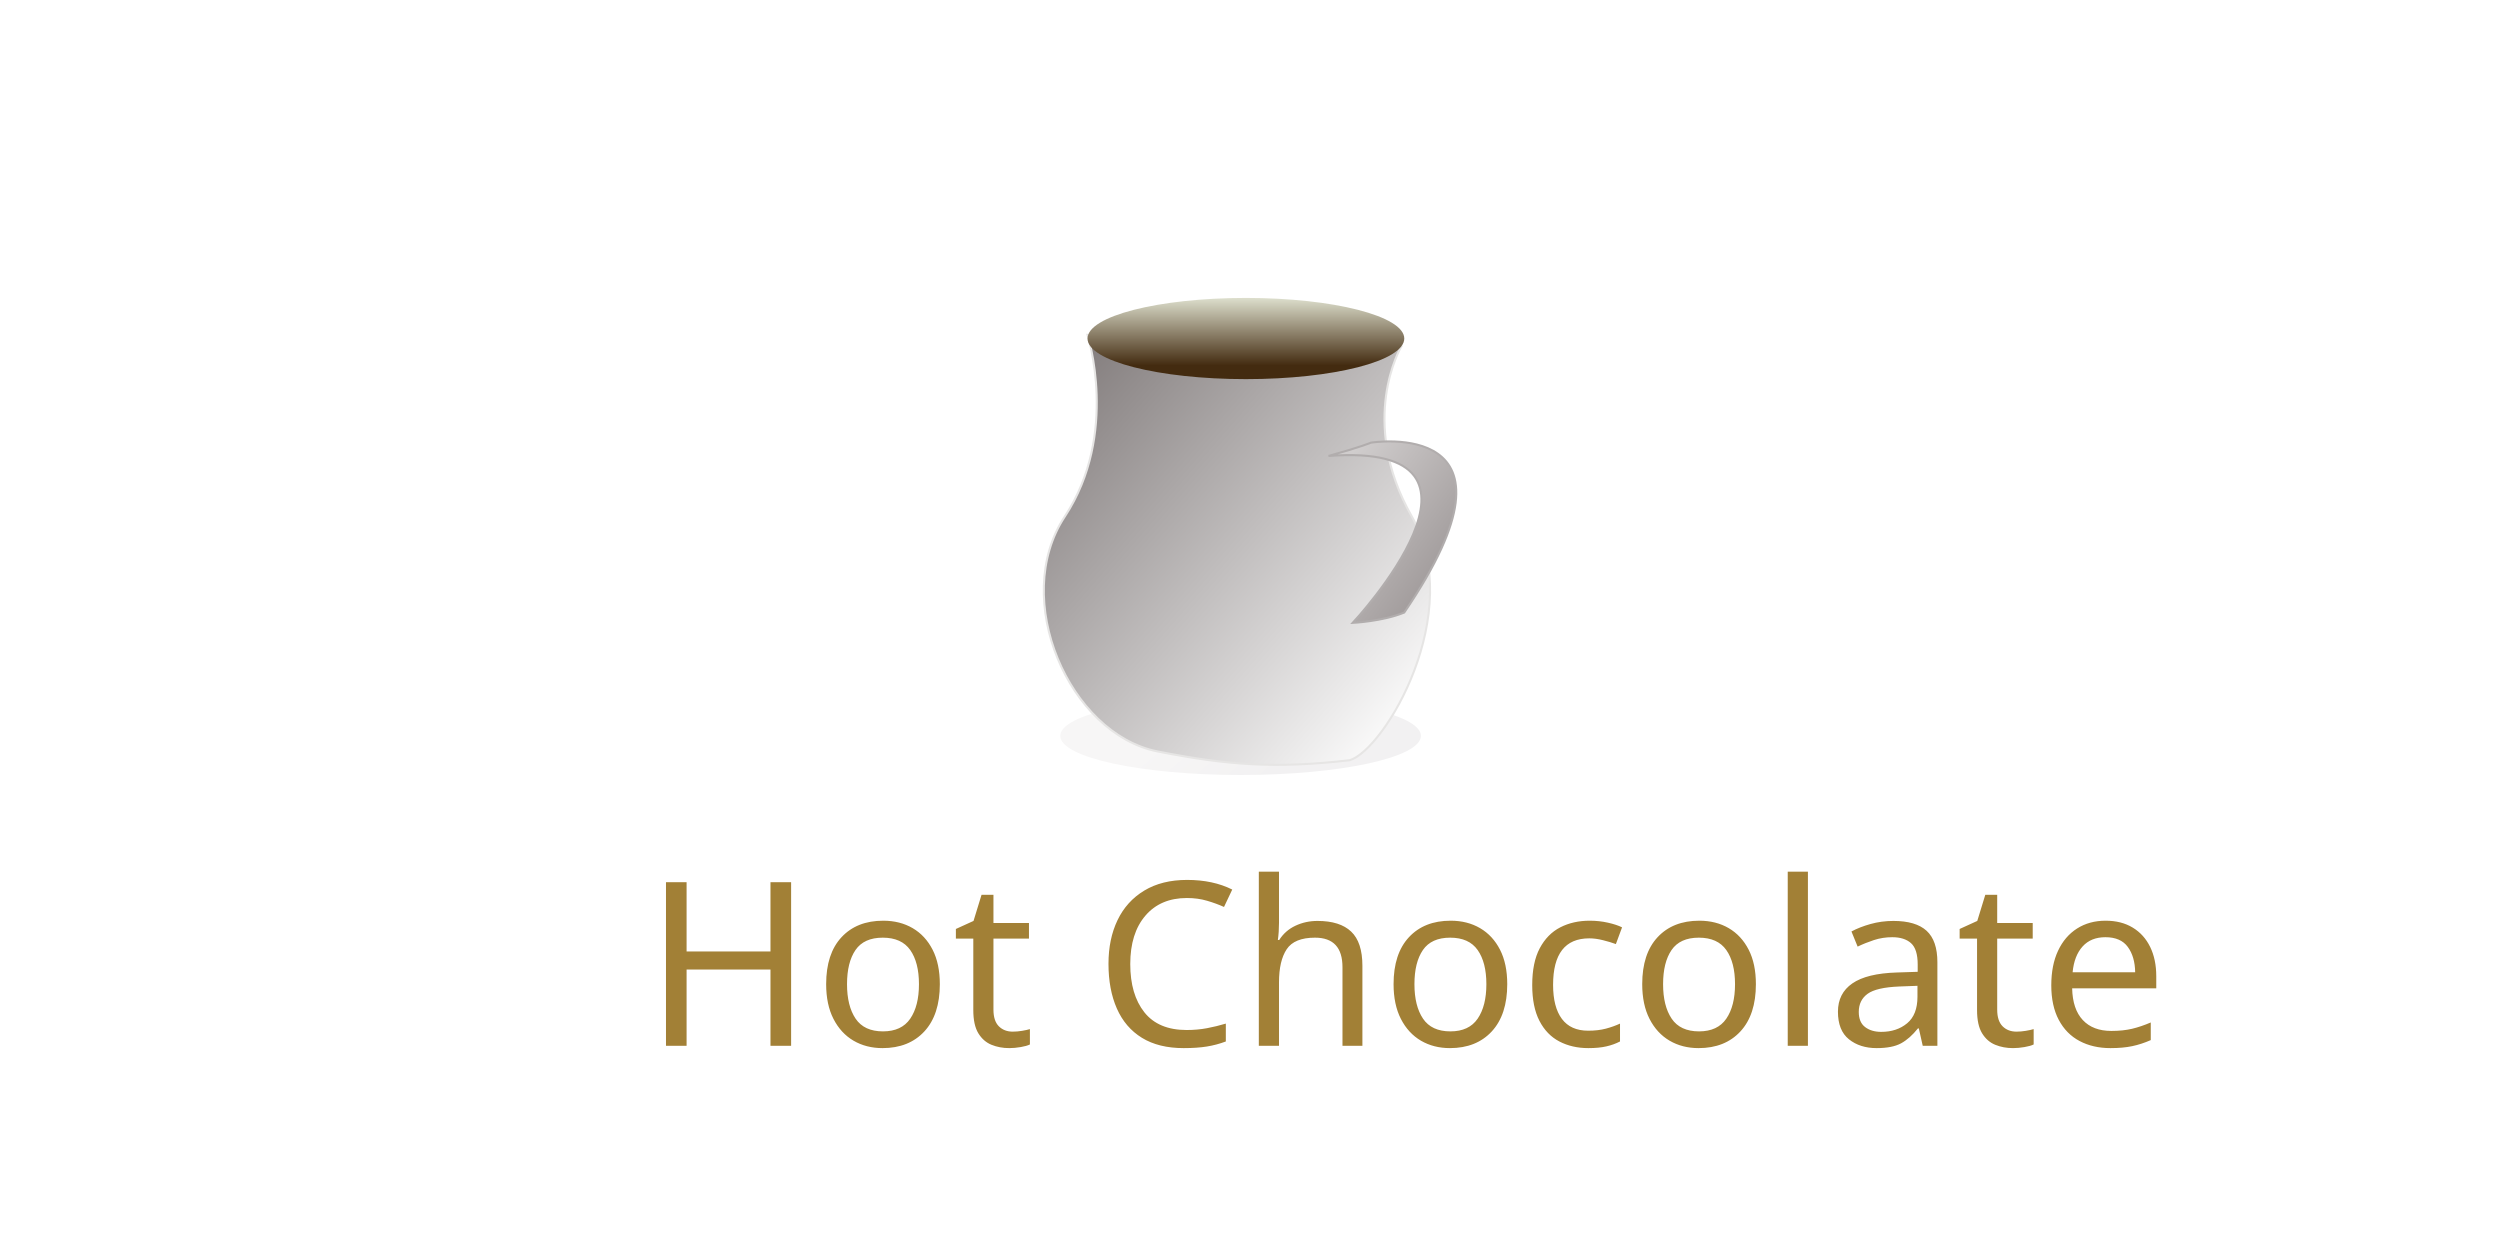
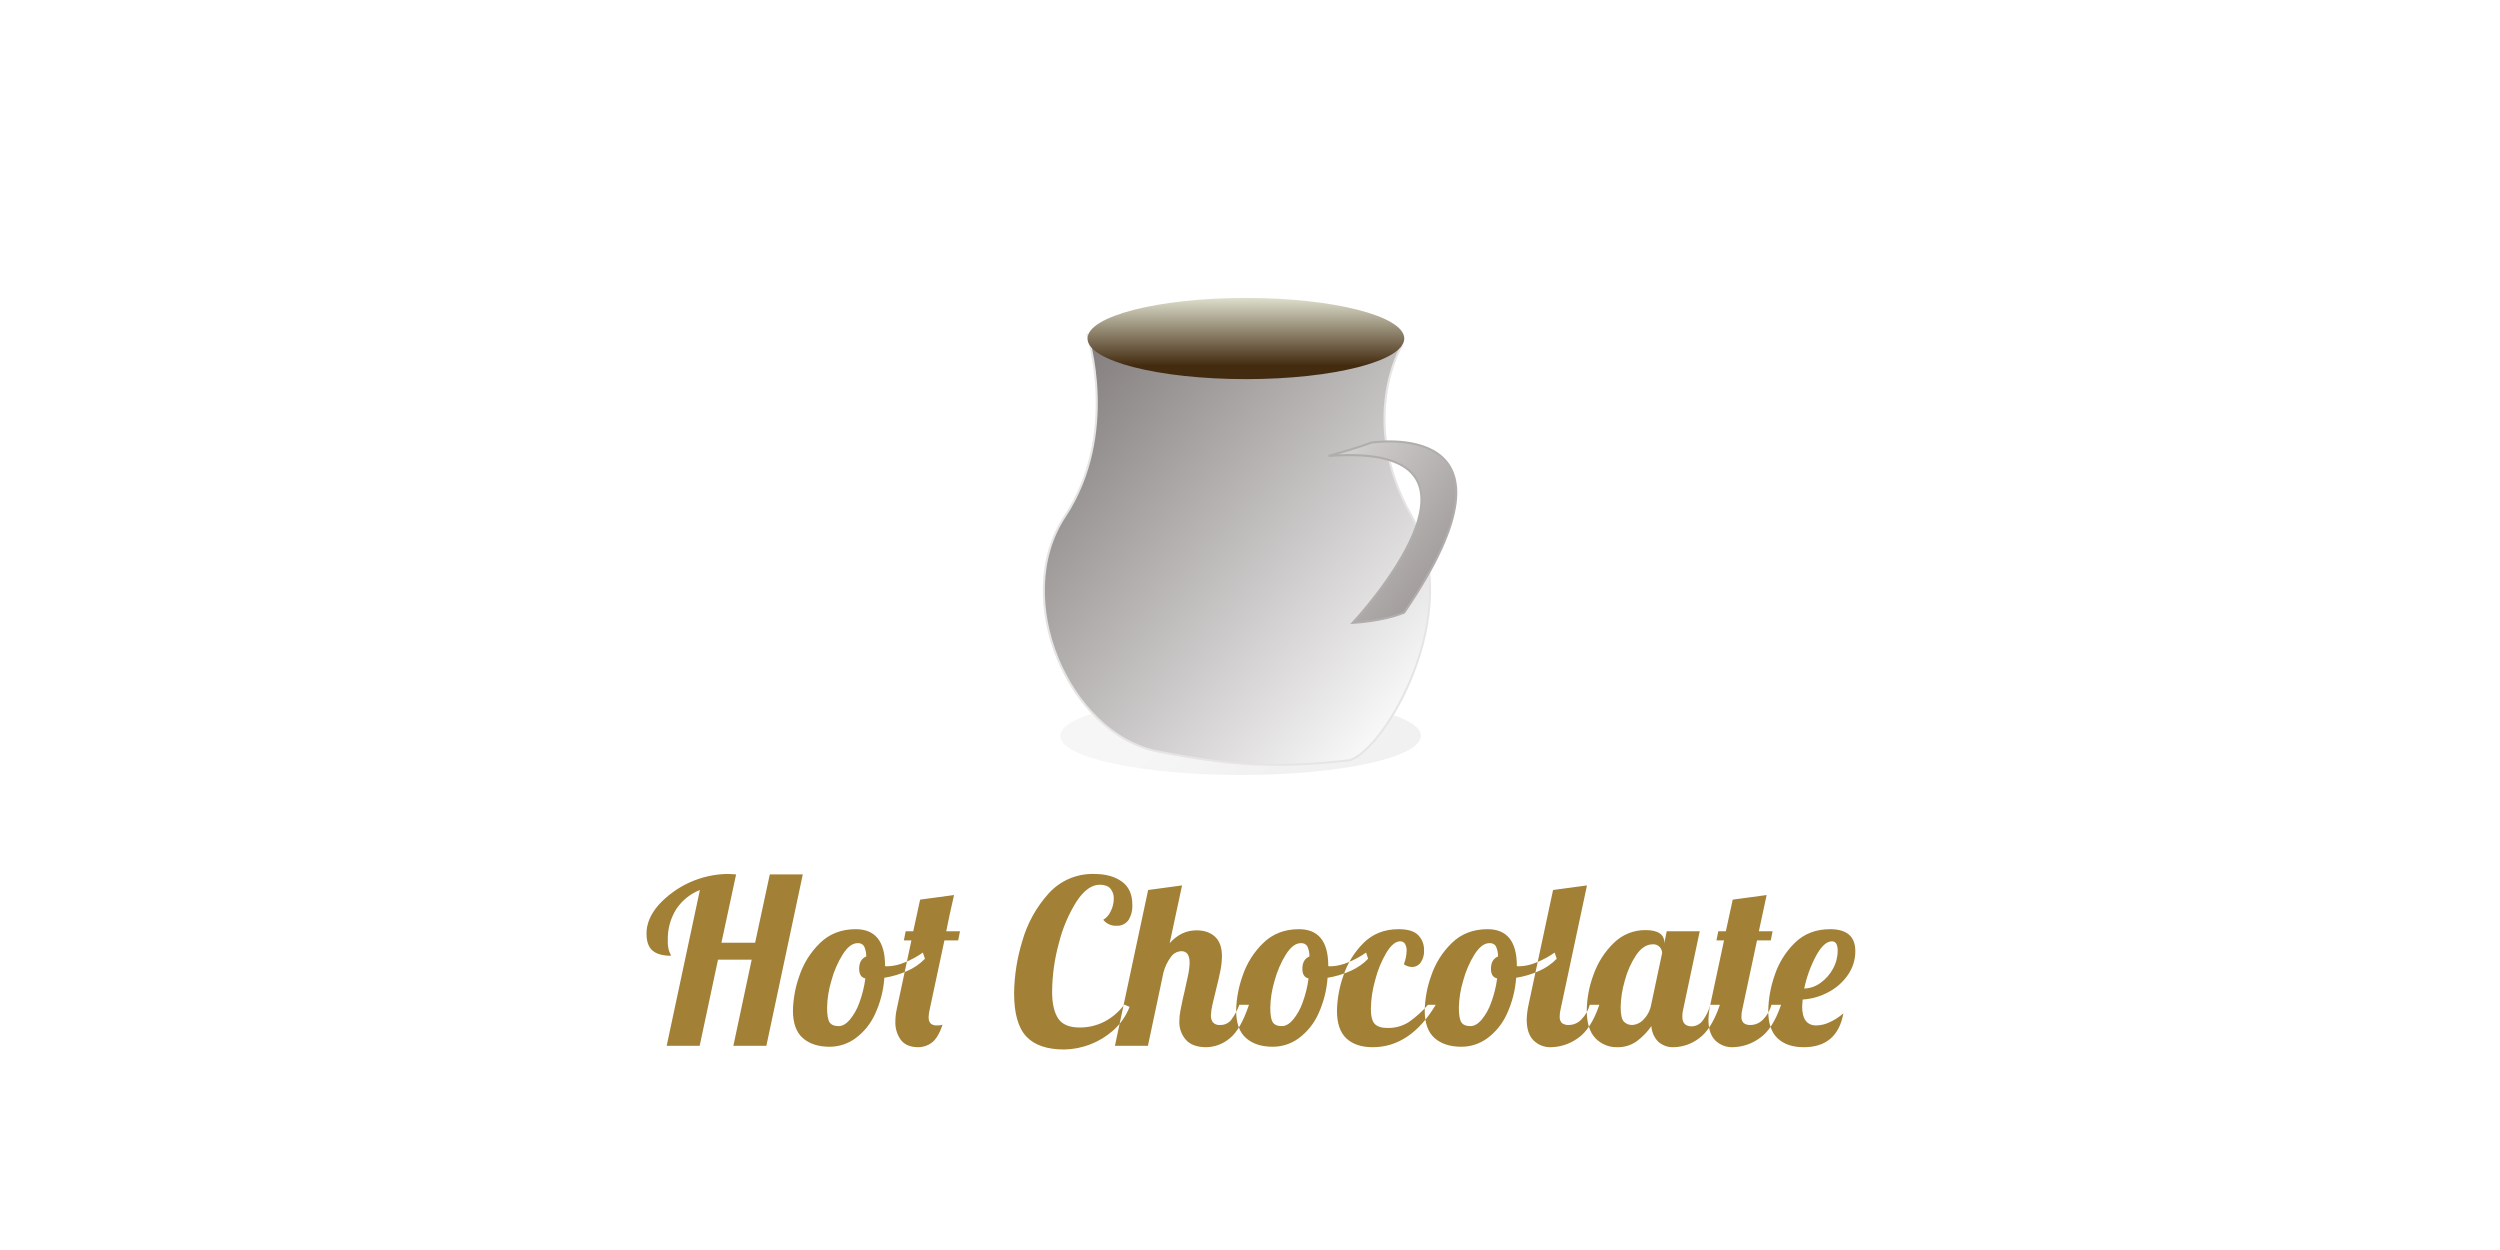
- <svg xmlns="http://www.w3.org/2000/svg" id="Dark" width="1200" height="600" viewBox="0 0 1200 600">
+ <svg xmlns="http://www.w3.org/2000/svg" id="Light" width="1200" height="600" viewBox="0 0 1200 600">
  <defs>
    <style>
-       .cls-1, .cls-4 {
+       .cls-1 {
+         fill: #fff;
+       }
+ 
+       .cls-2 {
        fill: #a28036;
      }

-       .cls-2, .cls-4 {
-         font-size: 110px;
-         font-family: Lobster;
-       }
- 
-       .cls-2, .cls-3 {
-         fill: #fff;
-       }
- 
-       .cls-5, .cls-6, .cls-7, .cls-8 {
+       .cls-2, .cls-3, .cls-4, .cls-5, .cls-6 {
        fill-rule: evenodd;
      }

-       .cls-5 {
+       .cls-3 {
        fill: url(#linear-gradient);
      }

-       .cls-6 {
+       .cls-4 {
        stroke: #e6e5e4;
        fill: url(#linear-gradient-2);
      }

-       .cls-6, .cls-8 {
+       .cls-4, .cls-6 {
        stroke-width: 1px;
      }

-       .cls-7 {
+       .cls-5 {
        fill: url(#linear-gradient-3);
      }

-       .cls-8 {
+       .cls-6 {
        stroke: #b1adad;
        fill: url(#linear-gradient-4);
      }
    </style>
    <linearGradient id="linear-gradient" x1="611.811" y1="372" x2="579.158" y2="334.438" gradientUnits="userSpaceOnUse">
      <stop offset="0" stop-color="#f2f1f2" />
      <stop offset="1" stop-color="#f7f6f6" />
    </linearGradient>
    <linearGradient id="linear-gradient-2" x1="501.031" y1="183.323" x2="686.469" y2="344.521" gradientUnits="userSpaceOnUse">
      <stop offset="0" stop-color="#827c7c" />
      <stop offset="1" stop-color="#fff" />
    </linearGradient>
    <linearGradient id="linear-gradient-3" x1="598.032" y1="181.969" x2="598.032" y2="143" gradientUnits="userSpaceOnUse">
      <stop offset="0" stop-color="#432b10" />
      <stop offset="0.166" stop-color="#432b10" />
      <stop offset="1" stop-color="#dddfcd" />
    </linearGradient>
    <linearGradient id="linear-gradient-4" x1="637.656" y1="233.137" x2="699" y2="277.707" gradientUnits="userSpaceOnUse">
      <stop offset="0" stop-color="#d0cdcd" />
      <stop offset="1" stop-color="#9c9696" />
    </linearGradient>
  </defs>
  <rect id="Background" class="cls-1" width="1200" height="600" />
-   <text id="Hot_Chocolate" data-name="Hot Chocolate" class="cls-2" x="309" y="502">Hot Chocolate</text>
-   <rect id="Background-2" data-name="Background" class="cls-3" width="1200" height="600" />
-   <text id="Hot_Chocolate-2" data-name="Hot Chocolate" class="cls-4" x="309" y="502">Hot Chocolate</text>
-   <path class="cls-5" d="M595.481,334.437c47.8,0,86.556,8.408,86.556,18.781S643.284,372,595.481,372s-86.555-8.409-86.555-18.782S547.678,334.437,595.481,334.437Z" />
-   <path id="Body" class="cls-6" d="M522.01,160.724s15.276,47.5-10.911,87.205,2.182,104.22,44.372,112.727c33.611,6.662,56.755,8.346,92.382,4.254,16.731-4.963,56.012-70.9,29.824-116.981s-5.091-81.533-5.091-81.533Z" />
-   <path id="Ellipse" class="cls-7" d="M598.033,143c41.985,0,76.021,8.727,76.021,19.492s-34.036,19.491-76.021,19.491-76.021-8.726-76.021-19.491S556.047,143,598.033,143Z" />
-   <path class="cls-8" d="M658.037,212.48s80.359-12.917,16,81.532c-10.3,4.254-24.732,4.963-24.732,4.963s81.471-87.2-11.638-80.114C653.556,214.48,658.037,212.48,658.037,212.48Z" />
+   <path id="Hot_Chocolate" data-name="Hot Chocolate" class="cls-2" d="M320,502h15.84l8.8-41.36h16.17L352.01,502h15.84l17.49-82.28H369.5l-7.04,32.78H346.29l7.04-32.78q-2.862-.219-4.4-0.22a45.771,45.771,0,0,0-32.835,14.9q-5.775,6.657-5.775,13.7,0,5.721,2.915,8.195t8.855,2.475a9.7,9.7,0,0,0-.77-1.815,14.407,14.407,0,0,1-.77-5.665,26.6,26.6,0,0,1,4.015-14.85,24.411,24.411,0,0,1,11.385-9.24Zm78.209,0.44a21,21,0,0,0,12.43-4.07,29.693,29.693,0,0,0,9.35-11.55,49.828,49.828,0,0,0,4.51-17.49,42.993,42.993,0,0,0,11.165-3.355,26.321,26.321,0,0,0,8.305-5.775l-0.99-2.97a41.775,41.775,0,0,1-8.58,4.675,22.611,22.611,0,0,1-8.36,1.925,4.394,4.394,0,0,1-1.21-.11v-0.11q0-17.6-14.08-17.6-10.341,0-17.16,6.655a39.262,39.262,0,0,0-9.9,15.785,52.487,52.487,0,0,0-3.08,16.61q0,9.021,4.73,13.2t12.87,4.18h0Zm4.4-9.9q-3.192,0-4.4-1.815t-1.21-7.1a48.357,48.357,0,0,1,2.09-12.98,46.642,46.642,0,0,1,5.5-12.65q3.408-5.28,7.04-5.28a3.374,3.374,0,0,1,3.08,1.375,11.349,11.349,0,0,1,1.1,5q-3.411,1.431-3.41,5.94,0,3.96,2.97,4.62a53.277,53.277,0,0,1-2.86,11.6,27.08,27.08,0,0,1-4.62,8.25q-2.64,3.027-5.28,3.025h0Zm38.17,10.12a10.663,10.663,0,0,0,6.49-2.2q2.97-2.2,5.17-8.58a8.89,8.89,0,0,1-2.86.33q-3.852,0-3.85-3.96a18.332,18.332,0,0,1,.55-3.85l7.04-33h6.6l0.88-4.4h-6.6q1.869-9.348,2.64-12.43,0.108-.768,1.1-4.95l-16.28,2.2-3.3,15.18h-3.63l-0.88,4.4h3.63l-7.04,33a26.829,26.829,0,0,0-.66,5.83,14.121,14.121,0,0,0,2.695,9.02q2.694,3.411,8.305,3.41h0Zm70.068,1.1a36.46,36.46,0,0,0,23.21-8.91,29.067,29.067,0,0,0,8.14-11.55l-2.53-1.1a27.779,27.779,0,0,1-9.46,8.14,25.588,25.588,0,0,1-11.99,2.86q-7.482,0-10.34-4.4t-2.86-12.76a89.917,89.917,0,0,1,3.245-23.32,68.343,68.343,0,0,1,8.525-20.075q5.28-7.974,11.11-7.975,3.519,0,5.115,1.87a7.207,7.207,0,0,1,1.6,4.84,13.223,13.223,0,0,1-1.54,6.16,8.647,8.647,0,0,1-3.52,3.96,7.628,7.628,0,0,0,6.27,2.86,6.6,6.6,0,0,0,5.83-2.695,12.86,12.86,0,0,0,1.87-7.425q0-7.479-5.06-11.11t-13.31-3.63a28.337,28.337,0,0,0-21.945,9.515,57.481,57.481,0,0,0-12.54,22.825,88.57,88.57,0,0,0-3.9,24.86q0,14.52,5.83,20.79t18.26,6.27h0Zm68.2-1.1a17.878,17.878,0,0,0,11.055-4.125q5.334-4.125,9.4-16.225h-4.62a27.735,27.735,0,0,1-3.96,7.315,6.534,6.534,0,0,1-5.28,2.365,4.18,4.18,0,0,1-3.41-1.21,5.245,5.245,0,0,1-.99-3.41,25.227,25.227,0,0,1,.715-5.115q0.714-3.243,1.6-6.655,1.428-5.61,2.2-9.515a37.052,37.052,0,0,0,.77-7.095q0-6.27-3.3-9.35t-8.91-3.08q-7.371,0-12.87,6.16l5.94-27.72-16.28,2.2L535.156,502H551l7.48-35.31a21.57,21.57,0,0,1,3.52-7.315,6.354,6.354,0,0,1,5.06-2.805q3.96,0,3.96,5.61a31.561,31.561,0,0,1-.77,6.05q-0.771,3.741-1.65,7.59-0.222.771-.825,3.52t-1.155,5.665a28.375,28.375,0,0,0-.55,5.225,12.947,12.947,0,0,0,3.135,8.855q3.135,3.576,9.845,3.575h0Zm31.9-.22a21,21,0,0,0,12.43-4.07,29.693,29.693,0,0,0,9.35-11.55,49.828,49.828,0,0,0,4.51-17.49,42.993,42.993,0,0,0,11.165-3.355,26.321,26.321,0,0,0,8.305-5.775l-0.99-2.97a41.775,41.775,0,0,1-8.58,4.675,22.611,22.611,0,0,1-8.36,1.925,4.394,4.394,0,0,1-1.21-.11v-0.11q0-17.6-14.08-17.6-10.341,0-17.16,6.655a39.262,39.262,0,0,0-9.9,15.785,52.487,52.487,0,0,0-3.08,16.61q0,9.021,4.73,13.2t12.87,4.18h0Zm4.4-9.9q-3.192,0-4.4-1.815t-1.21-7.1a48.357,48.357,0,0,1,2.09-12.98,46.642,46.642,0,0,1,5.5-12.65q3.408-5.28,7.04-5.28a3.374,3.374,0,0,1,3.08,1.375,11.349,11.349,0,0,1,1.1,5q-3.411,1.431-3.41,5.94,0,3.96,2.97,4.62a53.277,53.277,0,0,1-2.86,11.6,27.08,27.08,0,0,1-4.62,8.25q-2.64,3.027-5.28,3.025h0ZM658.9,502.66q18.039,0,30.25-20.35h-3.74a49.3,49.3,0,0,1-9.295,8.36,18.271,18.271,0,0,1-10.175,2.75q-4.18,0-6.05-1.925t-1.87-7.315a53.457,53.457,0,0,1,2.09-13.86,50.234,50.234,0,0,1,5.39-13.09q3.3-5.388,6.6-5.39a2.559,2.559,0,0,1,2.31,1.21,6.114,6.114,0,0,1,.77,3.3,19.262,19.262,0,0,1-1.32,6.49,6.951,6.951,0,0,0,3.85,1.32,5.107,5.107,0,0,0,4.18-2.09,9.383,9.383,0,0,0,1.65-5.94,9.944,9.944,0,0,0-2.8-7.26q-2.805-2.859-9.405-2.86-10.23,0-16.885,6.655a39.616,39.616,0,0,0-9.68,15.785,53.586,53.586,0,0,0-3.025,16.72q0,9.021,4.51,13.255t12.65,4.235h0Zm42.569-.22a21,21,0,0,0,12.43-4.07,29.693,29.693,0,0,0,9.35-11.55,49.828,49.828,0,0,0,4.51-17.49,42.993,42.993,0,0,0,11.165-3.355,26.321,26.321,0,0,0,8.3-5.775l-0.99-2.97a41.775,41.775,0,0,1-8.58,4.675,22.611,22.611,0,0,1-8.36,1.925,4.394,4.394,0,0,1-1.21-.11v-0.11q0-17.6-14.08-17.6-10.341,0-17.16,6.655a39.262,39.262,0,0,0-9.9,15.785,52.487,52.487,0,0,0-3.08,16.61q0,9.021,4.73,13.2t12.87,4.18h0Zm4.4-9.9q-3.192,0-4.4-1.815t-1.21-7.1a48.357,48.357,0,0,1,2.09-12.98,46.642,46.642,0,0,1,5.5-12.65q3.408-5.28,7.04-5.28a3.374,3.374,0,0,1,3.08,1.375,11.349,11.349,0,0,1,1.1,5q-3.411,1.431-3.41,5.94,0,3.96,2.97,4.62a53.277,53.277,0,0,1-2.86,11.6,27.08,27.08,0,0,1-4.62,8.25q-2.64,3.027-5.28,3.025h0Zm38.719,10.12a22.779,22.779,0,0,0,12.65-4.235q6.38-4.233,10.45-16.115h-4.62a15.406,15.406,0,0,1-3.96,6.985,8.371,8.371,0,0,1-5.94,2.695,5.153,5.153,0,0,1-3.465-.935,4.031,4.031,0,0,1-1.045-3.135,13.633,13.633,0,0,1,.44-3.52l12.65-59.4-16.28,2.2L733.7,482.31a38.217,38.217,0,0,0-.88,7.15q0,6.6,3.245,9.9a11.422,11.422,0,0,0,8.525,3.3h0Zm31.68,0a15.513,15.513,0,0,0,9.295-2.805,30.738,30.738,0,0,0,7.1-7.315,11.568,11.568,0,0,0,3.355,7.535,10.521,10.521,0,0,0,7.425,2.585,20.758,20.758,0,0,0,12.045-4.235q5.994-4.233,10.065-16.115h-4.62a21.555,21.555,0,0,1-3.575,7.48,6.643,6.643,0,0,1-5.335,2.86q-4.512,0-4.51-4.73a13.589,13.589,0,0,1,.44-3.52l7.92-37.4h-15.84l-1.21,5.83v-0.77a4.751,4.751,0,0,0-2.2-4.07q-2.2-1.539-6.71-1.54a21.328,21.328,0,0,0-15.345,6.215,39.386,39.386,0,0,0-9.68,15.18,50.285,50.285,0,0,0-3.245,17.1q0,9.132,4.18,13.42a13.99,13.99,0,0,0,10.45,4.29h0Zm7.15-10.67a5.4,5.4,0,0,1-3.9-1.54q-1.6-1.539-1.6-7.04a48.736,48.736,0,0,1,1.98-12.705,40.48,40.48,0,0,1,5.5-12.32q3.519-5.115,7.92-5.115a4.107,4.107,0,0,1,3.41,1.375,4.477,4.477,0,0,1,1.1,2.805l-5.28,24.86a13.566,13.566,0,0,1-3.685,7.095,7.943,7.943,0,0,1-5.445,2.585h0Zm48.4,10.67a22.782,22.782,0,0,0,12.65-4.235q6.378-4.233,10.45-16.115H850.3a15.425,15.425,0,0,1-3.96,6.985,8.375,8.375,0,0,1-5.94,2.695,5.15,5.15,0,0,1-3.465-.935,4.027,4.027,0,0,1-1.045-3.135,13.589,13.589,0,0,1,.44-3.52l7.04-33h6.6l0.88-4.4h-6.6l3.74-17.38-16.28,2.2-3.3,15.18h-3.63l-0.88,4.4h3.63l-6.6,30.91a38.217,38.217,0,0,0-.88,7.15q0,6.6,3.245,9.9a11.42,11.42,0,0,0,8.525,3.3h0Zm33.99,0q16.059,0,19.03-16.28a26.633,26.633,0,0,1-6.38,4.18,15.63,15.63,0,0,1-6.6,1.65q-6.822,0-6.82-9.13,0-.879.22-3.3a30.178,30.178,0,0,0,12.43-3.575,25.973,25.973,0,0,0,9.35-8.305,19.711,19.711,0,0,0,3.52-11.33q0-10.56-12.1-10.56-10.341,0-17.05,6.655a38.814,38.814,0,0,0-9.68,15.785,54.457,54.457,0,0,0-2.97,16.72q0,9.021,4.51,13.255t12.54,4.235h0Zm0.22-28.16a58.382,58.382,0,0,1,5.665-15.675q3.795-6.984,7.645-6.985,2.748,0,2.75,4.51a17.767,17.767,0,0,1-2.255,8.635,20,20,0,0,1-5.94,6.765,13.911,13.911,0,0,1-7.865,2.75h0Z" />
+   <path class="cls-3" d="M595.481,334.437c47.8,0,86.556,8.408,86.556,18.781S643.284,372,595.481,372s-86.555-8.409-86.555-18.782S547.678,334.437,595.481,334.437Z" />
+   <path id="Body" class="cls-4" d="M522.01,160.724s15.276,47.5-10.911,87.205,2.182,104.22,44.372,112.727c33.611,6.662,56.755,8.346,92.382,4.254,16.731-4.963,56.012-70.9,29.824-116.981s-5.091-81.533-5.091-81.533Z" />
+   <path id="Ellipse" class="cls-5" d="M598.033,143c41.985,0,76.021,8.727,76.021,19.492s-34.036,19.491-76.021,19.491-76.021-8.726-76.021-19.491S556.047,143,598.033,143Z" />
+   <path class="cls-6" d="M658.037,212.48s80.359-12.917,16,81.532c-10.3,4.254-24.732,4.963-24.732,4.963s81.471-87.2-11.638-80.114C653.556,214.48,658.037,212.48,658.037,212.48Z" />
</svg>
